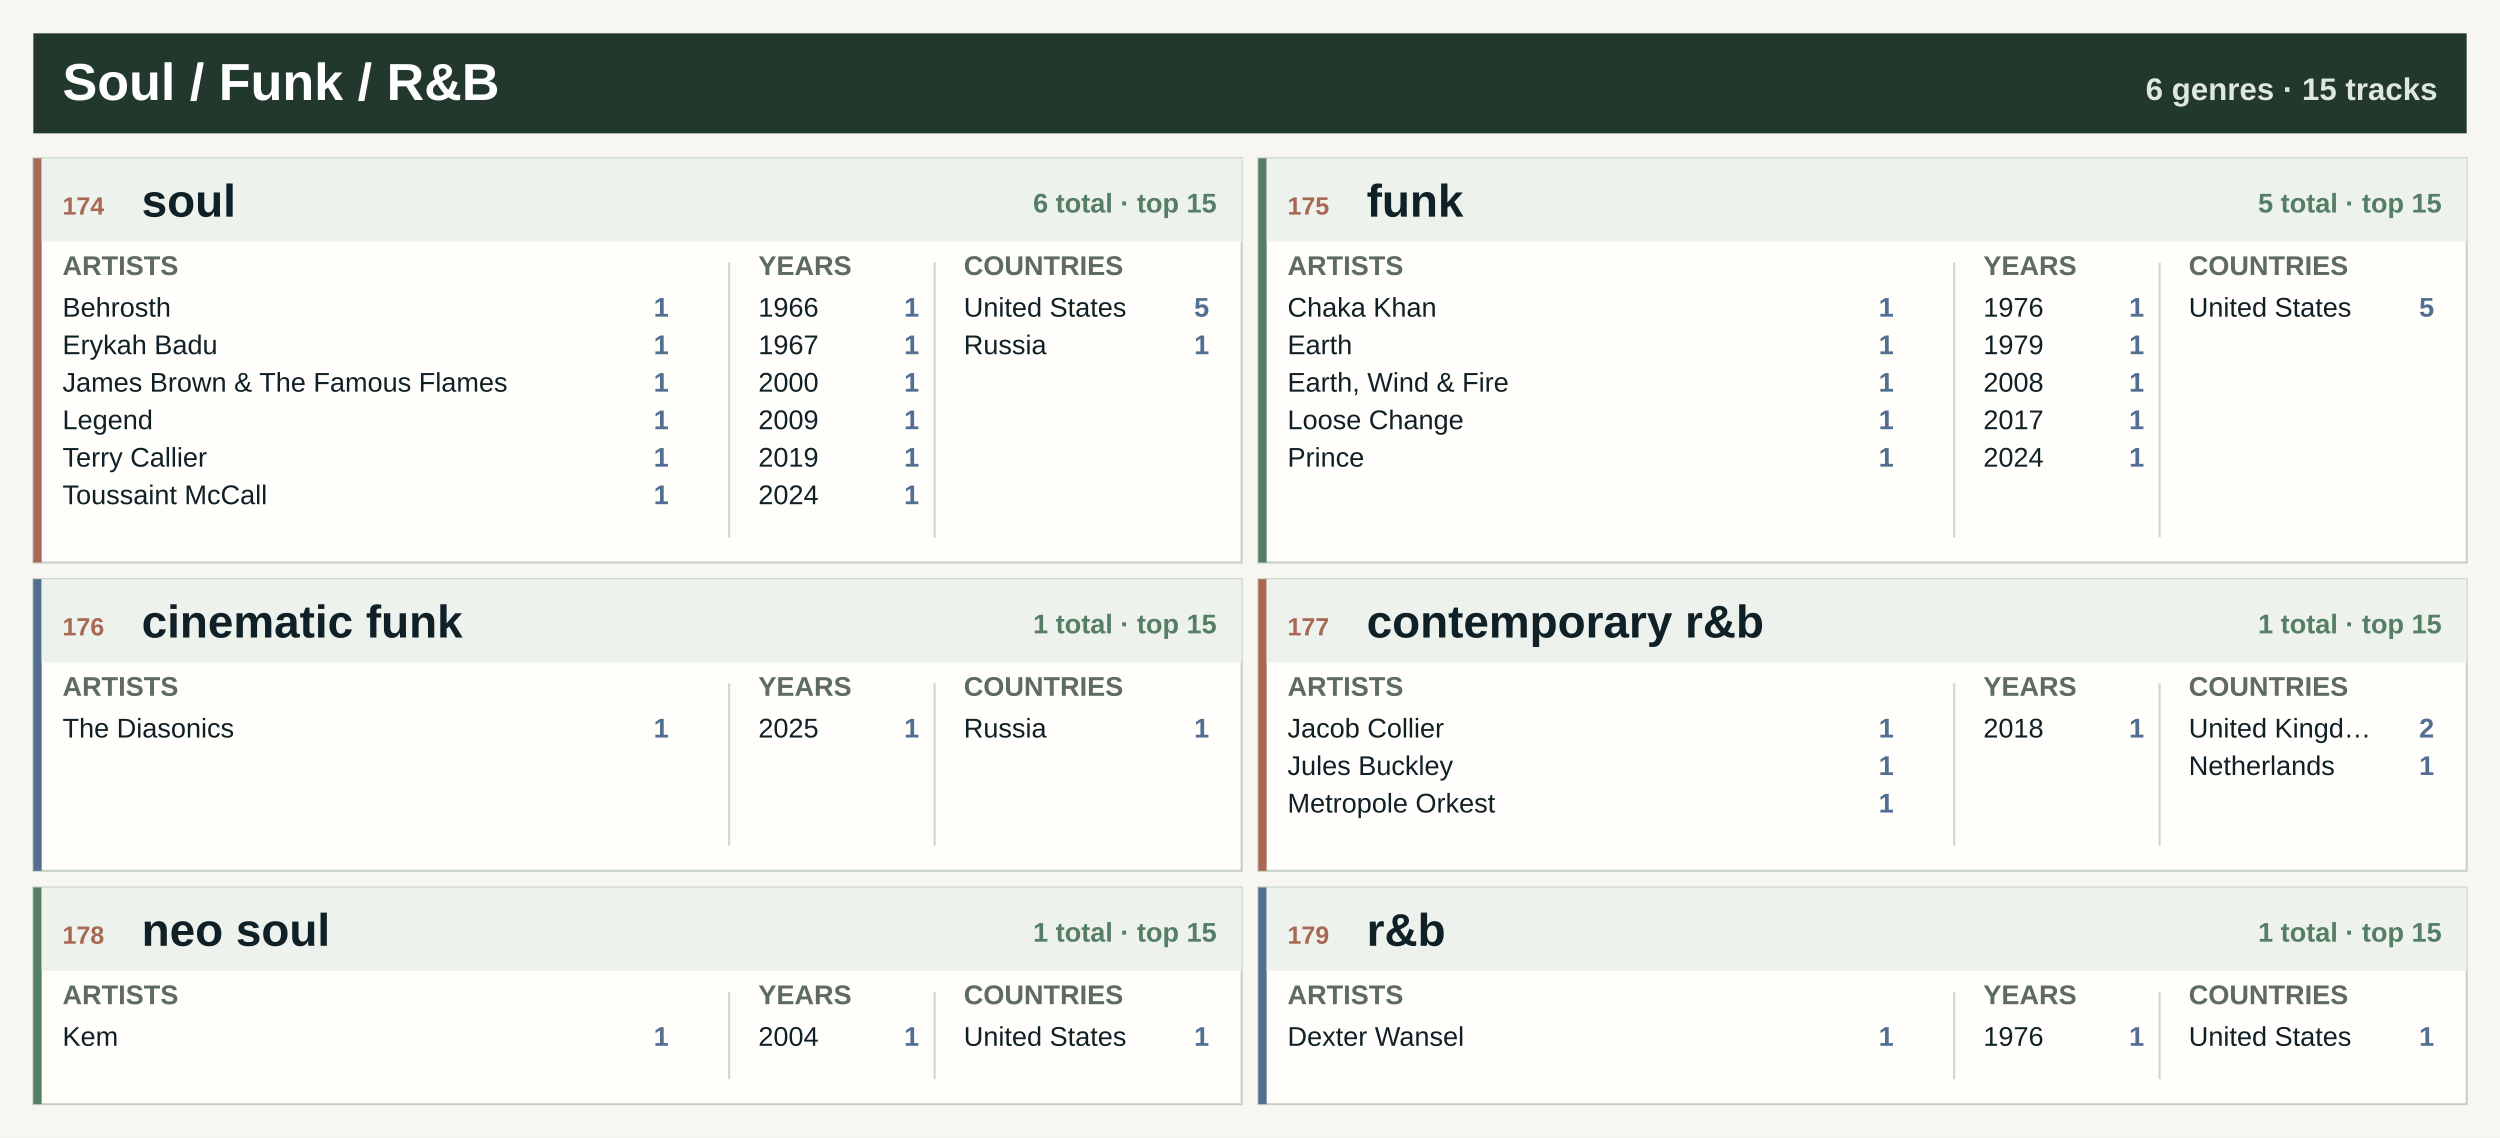
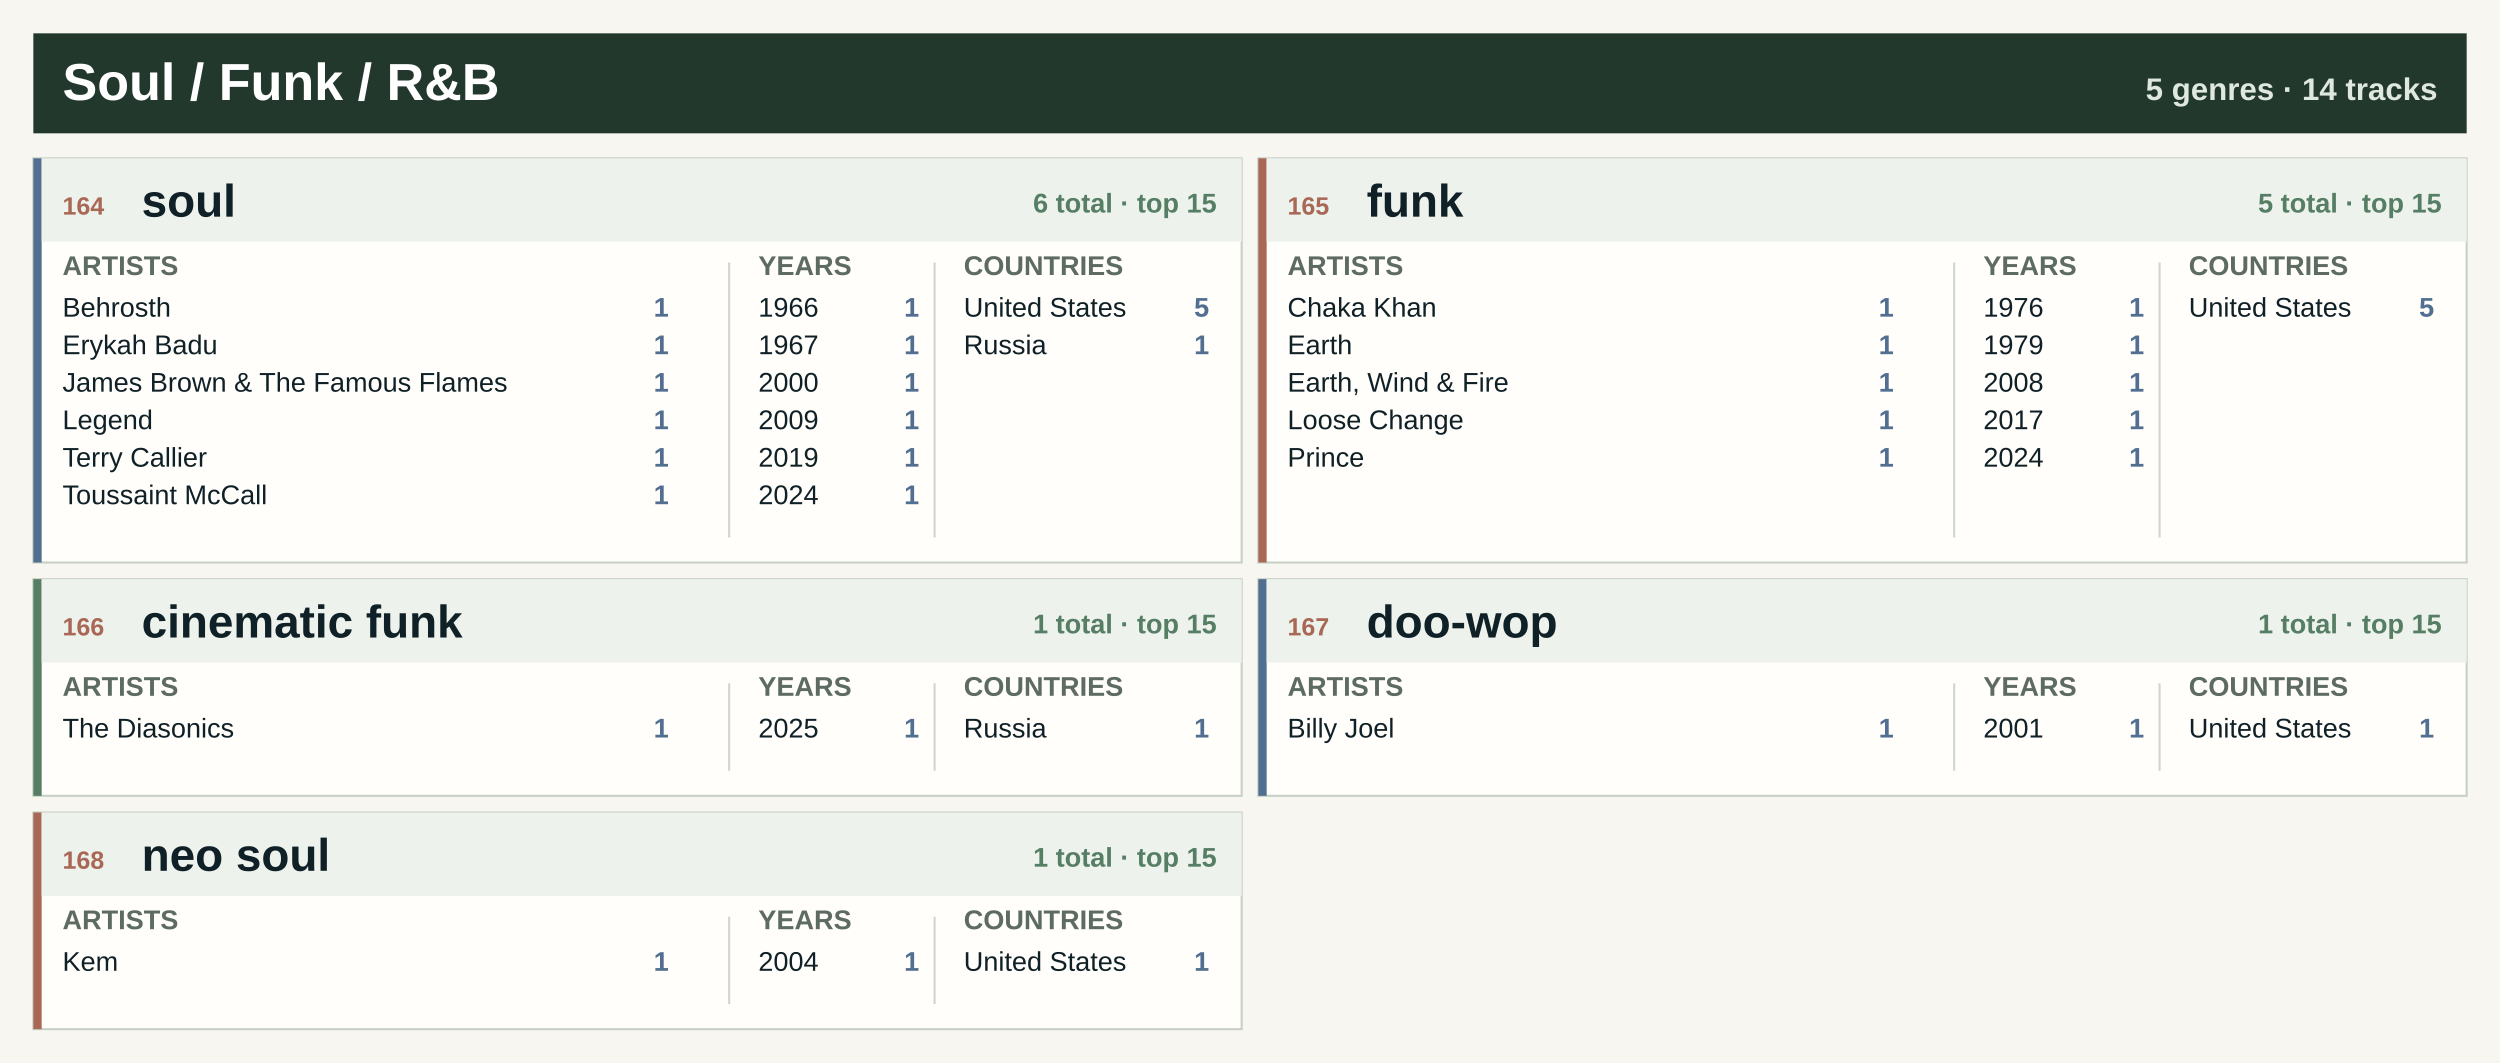
- <svg xmlns="http://www.w3.org/2000/svg" width="1200" height="546" viewBox="0 0 1200 546" role="img" aria-label="Soul / Funk / R&amp;B genre atlas">
-   <rect width="1200" height="546" fill="#f7f6f0" />
+ <svg xmlns="http://www.w3.org/2000/svg" width="1200" height="510" viewBox="0 0 1200 510" role="img" aria-label="Soul / Funk / R&amp;B genre atlas">
+   <rect width="1200" height="510" fill="#f7f6f0" />
  <rect x="16" y="16" width="1168" height="48" fill="#22382d" />
  <text x="30.0" y="48.0" font-family="Segoe UI, Arial, sans-serif" font-size="25" font-weight="800" fill="#ffffff" text-anchor="start">Soul / Funk / R&amp;B</text>
-   <text x="1170.0" y="48.0" font-family="Segoe UI, Arial, sans-serif" font-size="15" font-weight="800" fill="#dfe8df" text-anchor="end">6 genres · 15 tracks</text>
+   <text x="1170.0" y="48.0" font-family="Segoe UI, Arial, sans-serif" font-size="15" font-weight="800" fill="#dfe8df" text-anchor="end">5 genres · 14 tracks</text>
  <rect x="16.0" y="76.0" width="580.0" height="194" fill="#fffefa" stroke="#c7d0c7" />
-   <rect x="16.0" y="76.0" width="4" height="194" fill="#a96855" />
+   <rect x="16.0" y="76.0" width="4" height="194" fill="#526f92" />
  <rect x="20.0" y="76.0" width="576.0" height="40" fill="#edf2ed" />
-   <text x="30.0" y="103.0" font-family="Segoe UI, Arial, sans-serif" font-size="12" font-weight="800" fill="#a96855" text-anchor="start">174</text>
+   <text x="30.0" y="103.0" font-family="Segoe UI, Arial, sans-serif" font-size="12" font-weight="800" fill="#a96855" text-anchor="start">164</text>
  <text x="68.0" y="104.0" font-family="Segoe UI, Arial, sans-serif" font-size="22" font-weight="800" fill="#102027" text-anchor="start">soul</text>
  <text x="584.0" y="102.0" font-family="Segoe UI, Arial, sans-serif" font-size="13" font-weight="800" fill="#557e64" text-anchor="end">6 total · top 15</text>
  <text x="30.0" y="132.0" font-family="Segoe UI, Arial, sans-serif" font-size="13" font-weight="800" fill="#5d6b62" text-anchor="start">ARTISTS</text>
  <text x="364.0" y="132.0" font-family="Segoe UI, Arial, sans-serif" font-size="13" font-weight="800" fill="#5d6b62" text-anchor="start">YEARS</text>
  <text x="462.6" y="132.0" font-family="Segoe UI, Arial, sans-serif" font-size="13" font-weight="800" fill="#5d6b62" text-anchor="start">COUNTRIES</text>
  <line x1="350.0" y1="126.0" x2="350.0" y2="258.0" stroke="#cfd6ce" />
  <line x1="448.6" y1="126.0" x2="448.6" y2="258.0" stroke="#cfd6ce" />
  <text x="30.0" y="152.0" font-family="Segoe UI, Arial, sans-serif" font-size="13" font-weight="400" fill="#102027" text-anchor="start">Behrosth</text>
  <text x="321.0" y="152.0" font-family="Segoe UI, Arial, sans-serif" font-size="13" font-weight="800" fill="#526f92" text-anchor="end">1</text>
  <text x="30.0" y="170.0" font-family="Segoe UI, Arial, sans-serif" font-size="13" font-weight="400" fill="#102027" text-anchor="start">Erykah Badu</text>
  <text x="321.0" y="170.0" font-family="Segoe UI, Arial, sans-serif" font-size="13" font-weight="800" fill="#526f92" text-anchor="end">1</text>
  <text x="30.0" y="188.0" font-family="Segoe UI, Arial, sans-serif" font-size="13" font-weight="400" fill="#102027" text-anchor="start">James Brown &amp; The Famous Flames</text>
  <text x="321.0" y="188.0" font-family="Segoe UI, Arial, sans-serif" font-size="13" font-weight="800" fill="#526f92" text-anchor="end">1</text>
  <text x="30.0" y="206.0" font-family="Segoe UI, Arial, sans-serif" font-size="13" font-weight="400" fill="#102027" text-anchor="start">Legend</text>
  <text x="321.0" y="206.0" font-family="Segoe UI, Arial, sans-serif" font-size="13" font-weight="800" fill="#526f92" text-anchor="end">1</text>
  <text x="30.0" y="224.0" font-family="Segoe UI, Arial, sans-serif" font-size="13" font-weight="400" fill="#102027" text-anchor="start">Terry Callier</text>
  <text x="321.0" y="224.0" font-family="Segoe UI, Arial, sans-serif" font-size="13" font-weight="800" fill="#526f92" text-anchor="end">1</text>
  <text x="30.0" y="242.0" font-family="Segoe UI, Arial, sans-serif" font-size="13" font-weight="400" fill="#102027" text-anchor="start">Toussaint McCall</text>
  <text x="321.0" y="242.0" font-family="Segoe UI, Arial, sans-serif" font-size="13" font-weight="800" fill="#526f92" text-anchor="end">1</text>
  <text x="364.0" y="152.0" font-family="Segoe UI, Arial, sans-serif" font-size="13" font-weight="400" fill="#102027" text-anchor="start">1966</text>
  <text x="441.2" y="152.0" font-family="Segoe UI, Arial, sans-serif" font-size="13" font-weight="800" fill="#526f92" text-anchor="end">1</text>
  <text x="364.0" y="170.0" font-family="Segoe UI, Arial, sans-serif" font-size="13" font-weight="400" fill="#102027" text-anchor="start">1967</text>
  <text x="441.2" y="170.0" font-family="Segoe UI, Arial, sans-serif" font-size="13" font-weight="800" fill="#526f92" text-anchor="end">1</text>
  <text x="364.0" y="188.0" font-family="Segoe UI, Arial, sans-serif" font-size="13" font-weight="400" fill="#102027" text-anchor="start">2000</text>
  <text x="441.2" y="188.0" font-family="Segoe UI, Arial, sans-serif" font-size="13" font-weight="800" fill="#526f92" text-anchor="end">1</text>
  <text x="364.0" y="206.0" font-family="Segoe UI, Arial, sans-serif" font-size="13" font-weight="400" fill="#102027" text-anchor="start">2009</text>
  <text x="441.2" y="206.0" font-family="Segoe UI, Arial, sans-serif" font-size="13" font-weight="800" fill="#526f92" text-anchor="end">1</text>
  <text x="364.0" y="224.0" font-family="Segoe UI, Arial, sans-serif" font-size="13" font-weight="400" fill="#102027" text-anchor="start">2019</text>
  <text x="441.2" y="224.0" font-family="Segoe UI, Arial, sans-serif" font-size="13" font-weight="800" fill="#526f92" text-anchor="end">1</text>
  <text x="364.0" y="242.0" font-family="Segoe UI, Arial, sans-serif" font-size="13" font-weight="400" fill="#102027" text-anchor="start">2024</text>
  <text x="441.2" y="242.0" font-family="Segoe UI, Arial, sans-serif" font-size="13" font-weight="800" fill="#526f92" text-anchor="end">1</text>
  <text x="462.6" y="152.0" font-family="Segoe UI, Arial, sans-serif" font-size="13" font-weight="400" fill="#102027" text-anchor="start">United States</text>
  <text x="580.4" y="152.0" font-family="Segoe UI, Arial, sans-serif" font-size="13" font-weight="800" fill="#526f92" text-anchor="end">5</text>
  <text x="462.6" y="170.0" font-family="Segoe UI, Arial, sans-serif" font-size="13" font-weight="400" fill="#102027" text-anchor="start">Russia</text>
  <text x="580.4" y="170.0" font-family="Segoe UI, Arial, sans-serif" font-size="13" font-weight="800" fill="#526f92" text-anchor="end">1</text>
  <rect x="604.0" y="76.0" width="580.0" height="194" fill="#fffefa" stroke="#c7d0c7" />
-   <rect x="604.0" y="76.0" width="4" height="194" fill="#557e64" />
+   <rect x="604.0" y="76.0" width="4" height="194" fill="#a96855" />
  <rect x="608.0" y="76.0" width="576.0" height="40" fill="#edf2ed" />
-   <text x="618.0" y="103.0" font-family="Segoe UI, Arial, sans-serif" font-size="12" font-weight="800" fill="#a96855" text-anchor="start">175</text>
+   <text x="618.0" y="103.0" font-family="Segoe UI, Arial, sans-serif" font-size="12" font-weight="800" fill="#a96855" text-anchor="start">165</text>
  <text x="656.0" y="104.0" font-family="Segoe UI, Arial, sans-serif" font-size="22" font-weight="800" fill="#102027" text-anchor="start">funk</text>
  <text x="1172.0" y="102.0" font-family="Segoe UI, Arial, sans-serif" font-size="13" font-weight="800" fill="#557e64" text-anchor="end">5 total · top 15</text>
  <text x="618.0" y="132.0" font-family="Segoe UI, Arial, sans-serif" font-size="13" font-weight="800" fill="#5d6b62" text-anchor="start">ARTISTS</text>
  <text x="952.0" y="132.0" font-family="Segoe UI, Arial, sans-serif" font-size="13" font-weight="800" fill="#5d6b62" text-anchor="start">YEARS</text>
  <text x="1050.6" y="132.0" font-family="Segoe UI, Arial, sans-serif" font-size="13" font-weight="800" fill="#5d6b62" text-anchor="start">COUNTRIES</text>
  <line x1="938.0" y1="126.0" x2="938.0" y2="258.0" stroke="#cfd6ce" />
  <line x1="1036.6" y1="126.0" x2="1036.6" y2="258.0" stroke="#cfd6ce" />
  <text x="618.0" y="152.0" font-family="Segoe UI, Arial, sans-serif" font-size="13" font-weight="400" fill="#102027" text-anchor="start">Chaka Khan</text>
  <text x="909.0" y="152.0" font-family="Segoe UI, Arial, sans-serif" font-size="13" font-weight="800" fill="#526f92" text-anchor="end">1</text>
  <text x="618.0" y="170.0" font-family="Segoe UI, Arial, sans-serif" font-size="13" font-weight="400" fill="#102027" text-anchor="start">Earth</text>
  <text x="909.0" y="170.0" font-family="Segoe UI, Arial, sans-serif" font-size="13" font-weight="800" fill="#526f92" text-anchor="end">1</text>
  <text x="618.0" y="188.0" font-family="Segoe UI, Arial, sans-serif" font-size="13" font-weight="400" fill="#102027" text-anchor="start">Earth, Wind &amp; Fire</text>
  <text x="909.0" y="188.0" font-family="Segoe UI, Arial, sans-serif" font-size="13" font-weight="800" fill="#526f92" text-anchor="end">1</text>
  <text x="618.0" y="206.0" font-family="Segoe UI, Arial, sans-serif" font-size="13" font-weight="400" fill="#102027" text-anchor="start">Loose Change</text>
  <text x="909.0" y="206.0" font-family="Segoe UI, Arial, sans-serif" font-size="13" font-weight="800" fill="#526f92" text-anchor="end">1</text>
  <text x="618.0" y="224.0" font-family="Segoe UI, Arial, sans-serif" font-size="13" font-weight="400" fill="#102027" text-anchor="start">Prince</text>
  <text x="909.0" y="224.0" font-family="Segoe UI, Arial, sans-serif" font-size="13" font-weight="800" fill="#526f92" text-anchor="end">1</text>
  <text x="952.0" y="152.0" font-family="Segoe UI, Arial, sans-serif" font-size="13" font-weight="400" fill="#102027" text-anchor="start">1976</text>
  <text x="1029.2" y="152.0" font-family="Segoe UI, Arial, sans-serif" font-size="13" font-weight="800" fill="#526f92" text-anchor="end">1</text>
  <text x="952.0" y="170.0" font-family="Segoe UI, Arial, sans-serif" font-size="13" font-weight="400" fill="#102027" text-anchor="start">1979</text>
  <text x="1029.2" y="170.0" font-family="Segoe UI, Arial, sans-serif" font-size="13" font-weight="800" fill="#526f92" text-anchor="end">1</text>
  <text x="952.0" y="188.0" font-family="Segoe UI, Arial, sans-serif" font-size="13" font-weight="400" fill="#102027" text-anchor="start">2008</text>
  <text x="1029.2" y="188.0" font-family="Segoe UI, Arial, sans-serif" font-size="13" font-weight="800" fill="#526f92" text-anchor="end">1</text>
  <text x="952.0" y="206.0" font-family="Segoe UI, Arial, sans-serif" font-size="13" font-weight="400" fill="#102027" text-anchor="start">2017</text>
  <text x="1029.2" y="206.0" font-family="Segoe UI, Arial, sans-serif" font-size="13" font-weight="800" fill="#526f92" text-anchor="end">1</text>
  <text x="952.0" y="224.0" font-family="Segoe UI, Arial, sans-serif" font-size="13" font-weight="400" fill="#102027" text-anchor="start">2024</text>
  <text x="1029.2" y="224.0" font-family="Segoe UI, Arial, sans-serif" font-size="13" font-weight="800" fill="#526f92" text-anchor="end">1</text>
  <text x="1050.6" y="152.0" font-family="Segoe UI, Arial, sans-serif" font-size="13" font-weight="400" fill="#102027" text-anchor="start">United States</text>
  <text x="1168.4" y="152.0" font-family="Segoe UI, Arial, sans-serif" font-size="13" font-weight="800" fill="#526f92" text-anchor="end">5</text>
-   <rect x="16.0" y="278.0" width="580.0" height="140" fill="#fffefa" stroke="#c7d0c7" />
-   <rect x="16.0" y="278.0" width="4" height="140" fill="#526f92" />
+   <rect x="16.0" y="278.0" width="580.0" height="104" fill="#fffefa" stroke="#c7d0c7" />
+   <rect x="16.0" y="278.0" width="4" height="104" fill="#557e64" />
  <rect x="20.0" y="278.0" width="576.0" height="40" fill="#edf2ed" />
-   <text x="30.0" y="305.0" font-family="Segoe UI, Arial, sans-serif" font-size="12" font-weight="800" fill="#a96855" text-anchor="start">176</text>
+   <text x="30.0" y="305.0" font-family="Segoe UI, Arial, sans-serif" font-size="12" font-weight="800" fill="#a96855" text-anchor="start">166</text>
  <text x="68.0" y="306.0" font-family="Segoe UI, Arial, sans-serif" font-size="22" font-weight="800" fill="#102027" text-anchor="start">cinematic funk</text>
  <text x="584.0" y="304.0" font-family="Segoe UI, Arial, sans-serif" font-size="13" font-weight="800" fill="#557e64" text-anchor="end">1 total · top 15</text>
  <text x="30.0" y="334.0" font-family="Segoe UI, Arial, sans-serif" font-size="13" font-weight="800" fill="#5d6b62" text-anchor="start">ARTISTS</text>
  <text x="364.0" y="334.0" font-family="Segoe UI, Arial, sans-serif" font-size="13" font-weight="800" fill="#5d6b62" text-anchor="start">YEARS</text>
  <text x="462.6" y="334.0" font-family="Segoe UI, Arial, sans-serif" font-size="13" font-weight="800" fill="#5d6b62" text-anchor="start">COUNTRIES</text>
-   <line x1="350.0" y1="328.0" x2="350.0" y2="406.0" stroke="#cfd6ce" />
-   <line x1="448.6" y1="328.0" x2="448.6" y2="406.0" stroke="#cfd6ce" />
+   <line x1="350.0" y1="328.0" x2="350.0" y2="370.0" stroke="#cfd6ce" />
+   <line x1="448.6" y1="328.0" x2="448.6" y2="370.0" stroke="#cfd6ce" />
  <text x="30.0" y="354.0" font-family="Segoe UI, Arial, sans-serif" font-size="13" font-weight="400" fill="#102027" text-anchor="start">The Diasonics</text>
  <text x="321.0" y="354.0" font-family="Segoe UI, Arial, sans-serif" font-size="13" font-weight="800" fill="#526f92" text-anchor="end">1</text>
  <text x="364.0" y="354.0" font-family="Segoe UI, Arial, sans-serif" font-size="13" font-weight="400" fill="#102027" text-anchor="start">2025</text>
  <text x="441.2" y="354.0" font-family="Segoe UI, Arial, sans-serif" font-size="13" font-weight="800" fill="#526f92" text-anchor="end">1</text>
  <text x="462.6" y="354.0" font-family="Segoe UI, Arial, sans-serif" font-size="13" font-weight="400" fill="#102027" text-anchor="start">Russia</text>
  <text x="580.4" y="354.0" font-family="Segoe UI, Arial, sans-serif" font-size="13" font-weight="800" fill="#526f92" text-anchor="end">1</text>
-   <rect x="604.0" y="278.0" width="580.0" height="140" fill="#fffefa" stroke="#c7d0c7" />
-   <rect x="604.0" y="278.0" width="4" height="140" fill="#a96855" />
+   <rect x="604.0" y="278.0" width="580.0" height="104" fill="#fffefa" stroke="#c7d0c7" />
+   <rect x="604.0" y="278.0" width="4" height="104" fill="#526f92" />
  <rect x="608.0" y="278.0" width="576.0" height="40" fill="#edf2ed" />
-   <text x="618.0" y="305.0" font-family="Segoe UI, Arial, sans-serif" font-size="12" font-weight="800" fill="#a96855" text-anchor="start">177</text>
-   <text x="656.0" y="306.0" font-family="Segoe UI, Arial, sans-serif" font-size="22" font-weight="800" fill="#102027" text-anchor="start">contemporary r&amp;b</text>
+   <text x="618.0" y="305.0" font-family="Segoe UI, Arial, sans-serif" font-size="12" font-weight="800" fill="#a96855" text-anchor="start">167</text>
+   <text x="656.0" y="306.0" font-family="Segoe UI, Arial, sans-serif" font-size="22" font-weight="800" fill="#102027" text-anchor="start">doo-wop</text>
  <text x="1172.0" y="304.0" font-family="Segoe UI, Arial, sans-serif" font-size="13" font-weight="800" fill="#557e64" text-anchor="end">1 total · top 15</text>
  <text x="618.0" y="334.0" font-family="Segoe UI, Arial, sans-serif" font-size="13" font-weight="800" fill="#5d6b62" text-anchor="start">ARTISTS</text>
  <text x="952.0" y="334.0" font-family="Segoe UI, Arial, sans-serif" font-size="13" font-weight="800" fill="#5d6b62" text-anchor="start">YEARS</text>
  <text x="1050.6" y="334.0" font-family="Segoe UI, Arial, sans-serif" font-size="13" font-weight="800" fill="#5d6b62" text-anchor="start">COUNTRIES</text>
-   <line x1="938.0" y1="328.0" x2="938.0" y2="406.0" stroke="#cfd6ce" />
-   <line x1="1036.6" y1="328.0" x2="1036.6" y2="406.0" stroke="#cfd6ce" />
-   <text x="618.0" y="354.0" font-family="Segoe UI, Arial, sans-serif" font-size="13" font-weight="400" fill="#102027" text-anchor="start">Jacob Collier</text>
+   <line x1="938.0" y1="328.0" x2="938.0" y2="370.0" stroke="#cfd6ce" />
+   <line x1="1036.6" y1="328.0" x2="1036.6" y2="370.0" stroke="#cfd6ce" />
+   <text x="618.0" y="354.0" font-family="Segoe UI, Arial, sans-serif" font-size="13" font-weight="400" fill="#102027" text-anchor="start">Billy Joel</text>
  <text x="909.0" y="354.0" font-family="Segoe UI, Arial, sans-serif" font-size="13" font-weight="800" fill="#526f92" text-anchor="end">1</text>
-   <text x="618.0" y="372.0" font-family="Segoe UI, Arial, sans-serif" font-size="13" font-weight="400" fill="#102027" text-anchor="start">Jules Buckley</text>
-   <text x="909.0" y="372.0" font-family="Segoe UI, Arial, sans-serif" font-size="13" font-weight="800" fill="#526f92" text-anchor="end">1</text>
-   <text x="618.0" y="390.0" font-family="Segoe UI, Arial, sans-serif" font-size="13" font-weight="400" fill="#102027" text-anchor="start">Metropole Orkest</text>
-   <text x="909.0" y="390.0" font-family="Segoe UI, Arial, sans-serif" font-size="13" font-weight="800" fill="#526f92" text-anchor="end">1</text>
-   <text x="952.0" y="354.0" font-family="Segoe UI, Arial, sans-serif" font-size="13" font-weight="400" fill="#102027" text-anchor="start">2018</text>
+   <text x="952.0" y="354.0" font-family="Segoe UI, Arial, sans-serif" font-size="13" font-weight="400" fill="#102027" text-anchor="start">2001</text>
  <text x="1029.2" y="354.0" font-family="Segoe UI, Arial, sans-serif" font-size="13" font-weight="800" fill="#526f92" text-anchor="end">1</text>
-   <text x="1050.6" y="354.0" font-family="Segoe UI, Arial, sans-serif" font-size="13" font-weight="400" fill="#102027" text-anchor="start">United Kingd…</text>
-   <text x="1168.4" y="354.0" font-family="Segoe UI, Arial, sans-serif" font-size="13" font-weight="800" fill="#526f92" text-anchor="end">2</text>
-   <text x="1050.6" y="372.0" font-family="Segoe UI, Arial, sans-serif" font-size="13" font-weight="400" fill="#102027" text-anchor="start">Netherlands</text>
-   <text x="1168.4" y="372.0" font-family="Segoe UI, Arial, sans-serif" font-size="13" font-weight="800" fill="#526f92" text-anchor="end">1</text>
-   <rect x="16.0" y="426.0" width="580.0" height="104" fill="#fffefa" stroke="#c7d0c7" />
-   <rect x="16.0" y="426.0" width="4" height="104" fill="#557e64" />
-   <rect x="20.0" y="426.0" width="576.0" height="40" fill="#edf2ed" />
-   <text x="30.0" y="453.0" font-family="Segoe UI, Arial, sans-serif" font-size="12" font-weight="800" fill="#a96855" text-anchor="start">178</text>
-   <text x="68.0" y="454.0" font-family="Segoe UI, Arial, sans-serif" font-size="22" font-weight="800" fill="#102027" text-anchor="start">neo soul</text>
-   <text x="584.0" y="452.0" font-family="Segoe UI, Arial, sans-serif" font-size="13" font-weight="800" fill="#557e64" text-anchor="end">1 total · top 15</text>
-   <text x="30.0" y="482.0" font-family="Segoe UI, Arial, sans-serif" font-size="13" font-weight="800" fill="#5d6b62" text-anchor="start">ARTISTS</text>
-   <text x="364.0" y="482.0" font-family="Segoe UI, Arial, sans-serif" font-size="13" font-weight="800" fill="#5d6b62" text-anchor="start">YEARS</text>
-   <text x="462.6" y="482.0" font-family="Segoe UI, Arial, sans-serif" font-size="13" font-weight="800" fill="#5d6b62" text-anchor="start">COUNTRIES</text>
-   <line x1="350.0" y1="476.0" x2="350.0" y2="518.0" stroke="#cfd6ce" />
-   <line x1="448.6" y1="476.0" x2="448.6" y2="518.0" stroke="#cfd6ce" />
-   <text x="30.0" y="502.0" font-family="Segoe UI, Arial, sans-serif" font-size="13" font-weight="400" fill="#102027" text-anchor="start">Kem</text>
-   <text x="321.0" y="502.0" font-family="Segoe UI, Arial, sans-serif" font-size="13" font-weight="800" fill="#526f92" text-anchor="end">1</text>
-   <text x="364.0" y="502.0" font-family="Segoe UI, Arial, sans-serif" font-size="13" font-weight="400" fill="#102027" text-anchor="start">2004</text>
-   <text x="441.2" y="502.0" font-family="Segoe UI, Arial, sans-serif" font-size="13" font-weight="800" fill="#526f92" text-anchor="end">1</text>
-   <text x="462.6" y="502.0" font-family="Segoe UI, Arial, sans-serif" font-size="13" font-weight="400" fill="#102027" text-anchor="start">United States</text>
-   <text x="580.4" y="502.0" font-family="Segoe UI, Arial, sans-serif" font-size="13" font-weight="800" fill="#526f92" text-anchor="end">1</text>
-   <rect x="604.0" y="426.0" width="580.0" height="104" fill="#fffefa" stroke="#c7d0c7" />
-   <rect x="604.0" y="426.0" width="4" height="104" fill="#526f92" />
-   <rect x="608.0" y="426.0" width="576.0" height="40" fill="#edf2ed" />
-   <text x="618.0" y="453.0" font-family="Segoe UI, Arial, sans-serif" font-size="12" font-weight="800" fill="#a96855" text-anchor="start">179</text>
-   <text x="656.0" y="454.0" font-family="Segoe UI, Arial, sans-serif" font-size="22" font-weight="800" fill="#102027" text-anchor="start">r&amp;b</text>
-   <text x="1172.0" y="452.0" font-family="Segoe UI, Arial, sans-serif" font-size="13" font-weight="800" fill="#557e64" text-anchor="end">1 total · top 15</text>
-   <text x="618.0" y="482.0" font-family="Segoe UI, Arial, sans-serif" font-size="13" font-weight="800" fill="#5d6b62" text-anchor="start">ARTISTS</text>
-   <text x="952.0" y="482.0" font-family="Segoe UI, Arial, sans-serif" font-size="13" font-weight="800" fill="#5d6b62" text-anchor="start">YEARS</text>
-   <text x="1050.6" y="482.0" font-family="Segoe UI, Arial, sans-serif" font-size="13" font-weight="800" fill="#5d6b62" text-anchor="start">COUNTRIES</text>
-   <line x1="938.0" y1="476.0" x2="938.0" y2="518.0" stroke="#cfd6ce" />
-   <line x1="1036.6" y1="476.0" x2="1036.6" y2="518.0" stroke="#cfd6ce" />
-   <text x="618.0" y="502.0" font-family="Segoe UI, Arial, sans-serif" font-size="13" font-weight="400" fill="#102027" text-anchor="start">Dexter Wansel</text>
-   <text x="909.0" y="502.0" font-family="Segoe UI, Arial, sans-serif" font-size="13" font-weight="800" fill="#526f92" text-anchor="end">1</text>
-   <text x="952.0" y="502.0" font-family="Segoe UI, Arial, sans-serif" font-size="13" font-weight="400" fill="#102027" text-anchor="start">1976</text>
-   <text x="1029.2" y="502.0" font-family="Segoe UI, Arial, sans-serif" font-size="13" font-weight="800" fill="#526f92" text-anchor="end">1</text>
-   <text x="1050.6" y="502.0" font-family="Segoe UI, Arial, sans-serif" font-size="13" font-weight="400" fill="#102027" text-anchor="start">United States</text>
-   <text x="1168.4" y="502.0" font-family="Segoe UI, Arial, sans-serif" font-size="13" font-weight="800" fill="#526f92" text-anchor="end">1</text>
+   <text x="1050.6" y="354.0" font-family="Segoe UI, Arial, sans-serif" font-size="13" font-weight="400" fill="#102027" text-anchor="start">United States</text>
+   <text x="1168.4" y="354.0" font-family="Segoe UI, Arial, sans-serif" font-size="13" font-weight="800" fill="#526f92" text-anchor="end">1</text>
+   <rect x="16.0" y="390.0" width="580.0" height="104" fill="#fffefa" stroke="#c7d0c7" />
+   <rect x="16.0" y="390.0" width="4" height="104" fill="#a96855" />
+   <rect x="20.0" y="390.0" width="576.0" height="40" fill="#edf2ed" />
+   <text x="30.0" y="417.0" font-family="Segoe UI, Arial, sans-serif" font-size="12" font-weight="800" fill="#a96855" text-anchor="start">168</text>
+   <text x="68.0" y="418.0" font-family="Segoe UI, Arial, sans-serif" font-size="22" font-weight="800" fill="#102027" text-anchor="start">neo soul</text>
+   <text x="584.0" y="416.0" font-family="Segoe UI, Arial, sans-serif" font-size="13" font-weight="800" fill="#557e64" text-anchor="end">1 total · top 15</text>
+   <text x="30.0" y="446.0" font-family="Segoe UI, Arial, sans-serif" font-size="13" font-weight="800" fill="#5d6b62" text-anchor="start">ARTISTS</text>
+   <text x="364.0" y="446.0" font-family="Segoe UI, Arial, sans-serif" font-size="13" font-weight="800" fill="#5d6b62" text-anchor="start">YEARS</text>
+   <text x="462.6" y="446.0" font-family="Segoe UI, Arial, sans-serif" font-size="13" font-weight="800" fill="#5d6b62" text-anchor="start">COUNTRIES</text>
+   <line x1="350.0" y1="440.0" x2="350.0" y2="482.0" stroke="#cfd6ce" />
+   <line x1="448.6" y1="440.0" x2="448.6" y2="482.0" stroke="#cfd6ce" />
+   <text x="30.0" y="466.0" font-family="Segoe UI, Arial, sans-serif" font-size="13" font-weight="400" fill="#102027" text-anchor="start">Kem</text>
+   <text x="321.0" y="466.0" font-family="Segoe UI, Arial, sans-serif" font-size="13" font-weight="800" fill="#526f92" text-anchor="end">1</text>
+   <text x="364.0" y="466.0" font-family="Segoe UI, Arial, sans-serif" font-size="13" font-weight="400" fill="#102027" text-anchor="start">2004</text>
+   <text x="441.2" y="466.0" font-family="Segoe UI, Arial, sans-serif" font-size="13" font-weight="800" fill="#526f92" text-anchor="end">1</text>
+   <text x="462.6" y="466.0" font-family="Segoe UI, Arial, sans-serif" font-size="13" font-weight="400" fill="#102027" text-anchor="start">United States</text>
+   <text x="580.4" y="466.0" font-family="Segoe UI, Arial, sans-serif" font-size="13" font-weight="800" fill="#526f92" text-anchor="end">1</text>
</svg>
